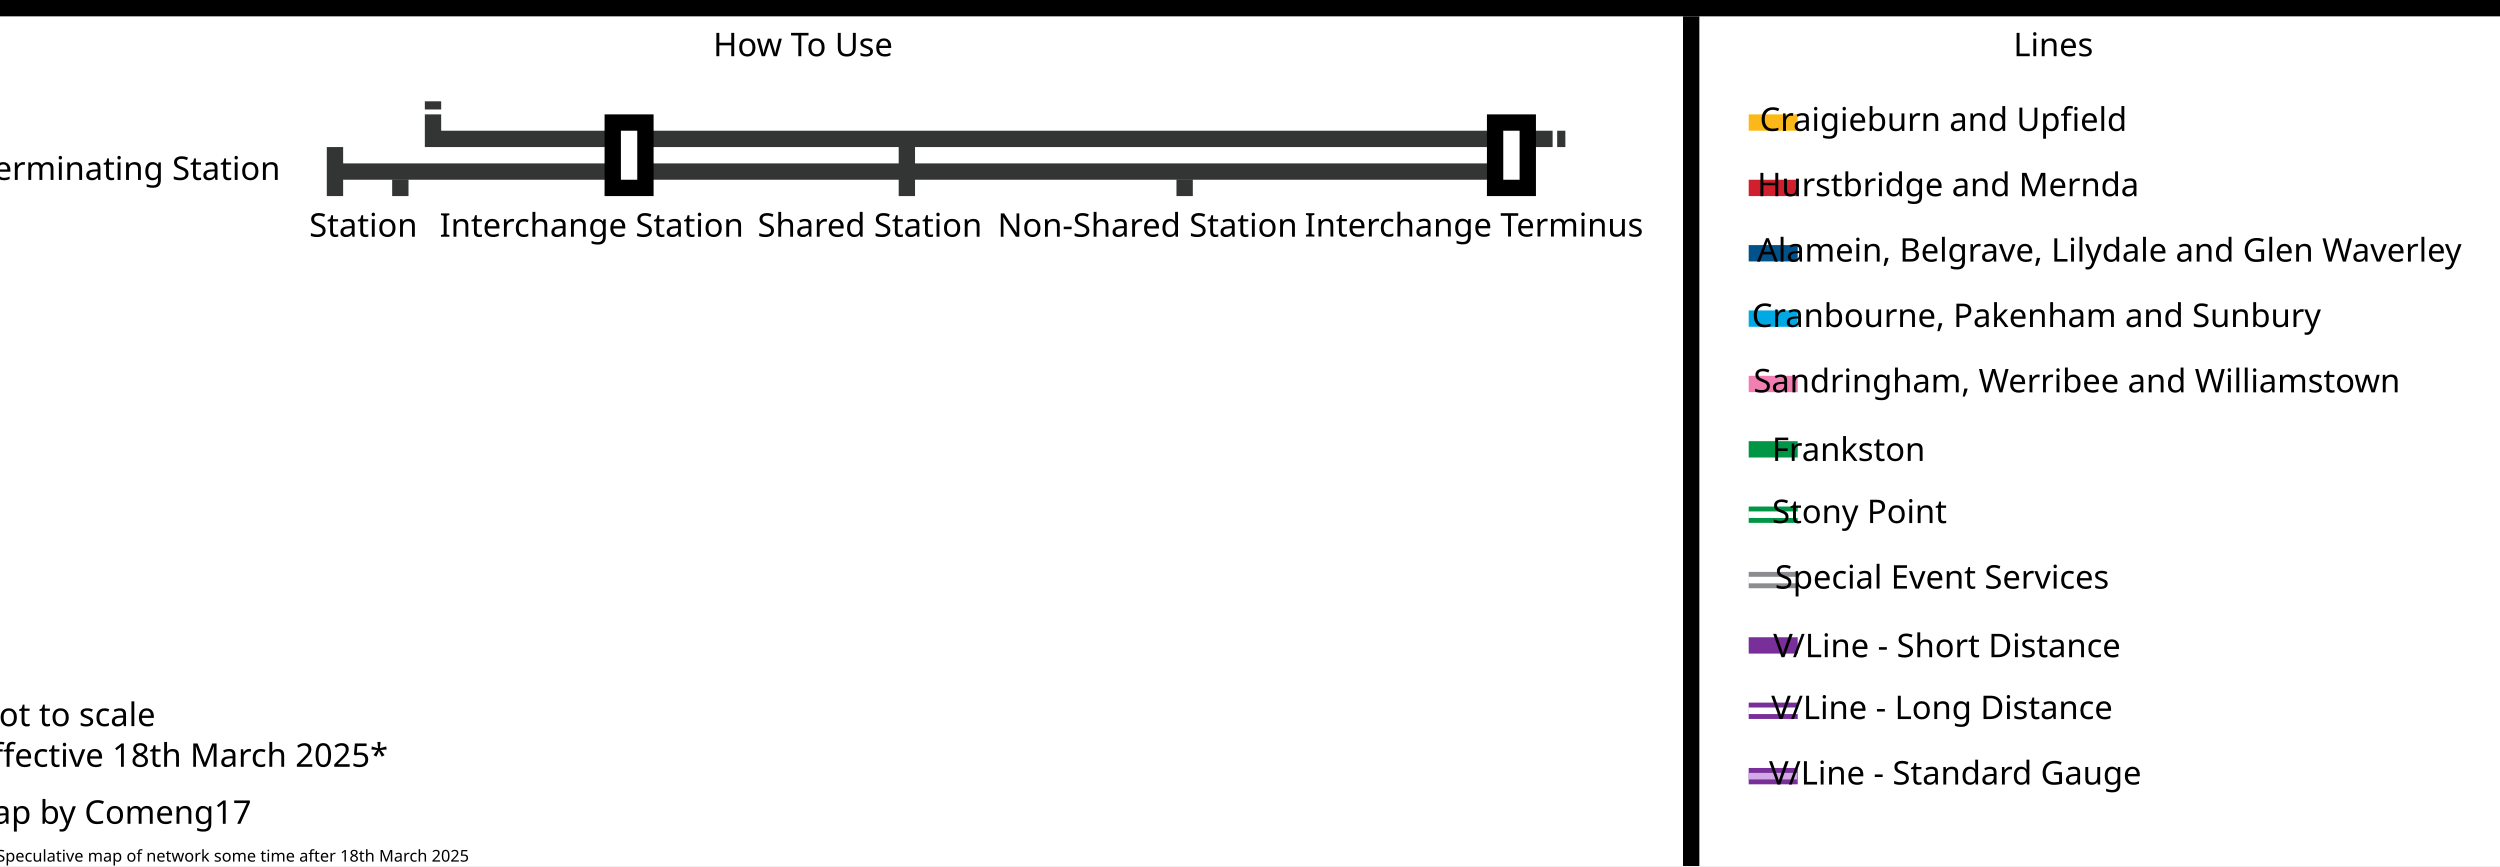
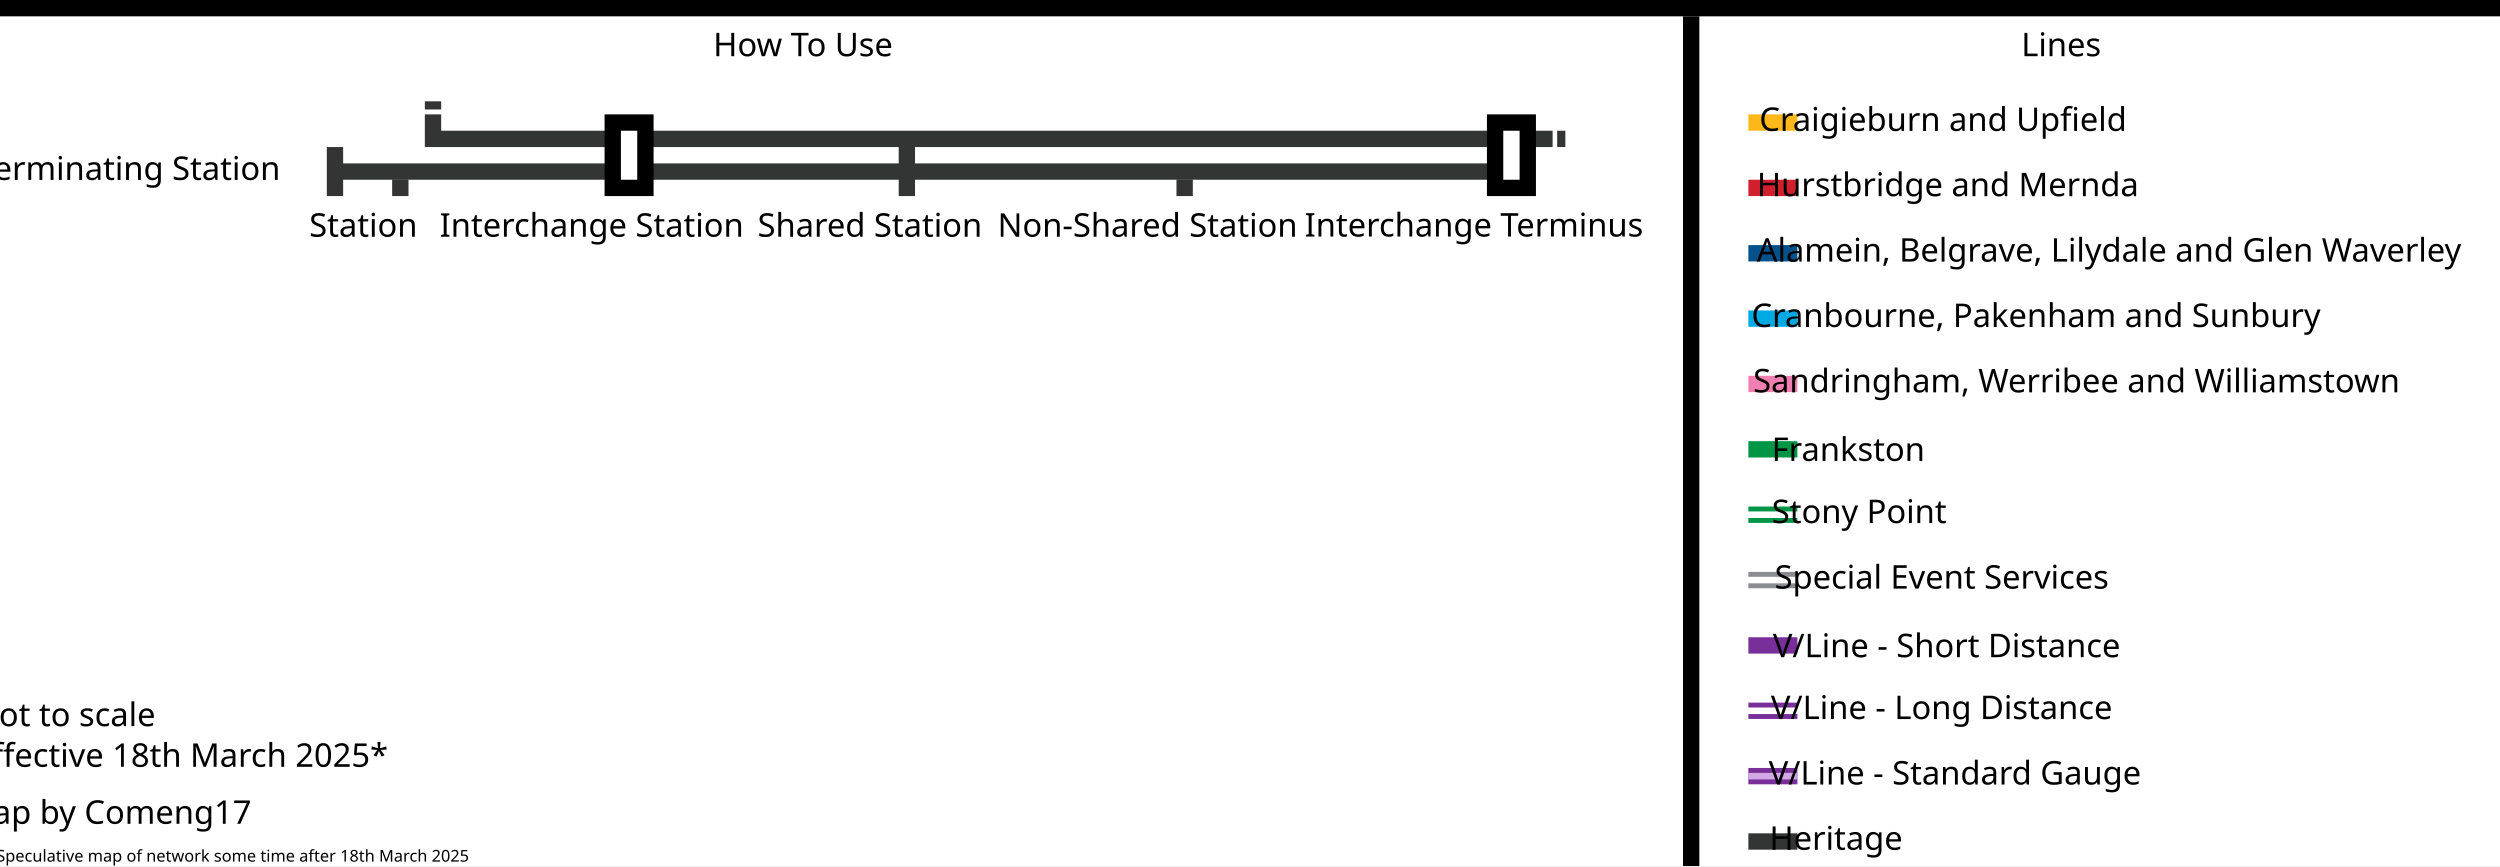
<svg xmlns="http://www.w3.org/2000/svg" width="7650" height="2650" viewBox="0 0 2024.063 701.146" version="1.1" id="svg5" xml:space="preserve">
  <defs id="defs2" />
  <g id="layer1" transform="translate(3333.75,1957.917)">
    <g id="g411" transform="translate(0,-1.0507812e-5)">
-       <rect style="display:inline;fill:#000000;fill-opacity:1;stroke-width:578.053;stroke-linecap:square" id="rect398" width="1349.375" height="674.687" x="-3333.75" y="-1944.688" />
-       <rect style="display:inline;fill:#000000;fill-opacity:1;stroke-width:400.649;stroke-linecap:square" id="rect413" width="648.229" height="674.687" x="-1971.146" y="-1944.688" />
+       <rect style="display:inline;fill:#000000;fill-opacity:1;stroke-width:586.547;stroke-linecap:square" id="rect398" width="1362.604" height="687.917" x="-3333.75" y="-1944.688" />
+       <rect style="display:inline;fill:#000000;fill-opacity:1;stroke-width:404.558;stroke-linecap:square" id="rect413" width="648.229" height="687.917" x="-1957.917" y="-1944.688" />
    </g>
    <rect style="fill:#ffffff;fill-opacity:1;stroke-width:2064.05;stroke-linecap:square" id="rect593-5" width="2024.062" height="701.146" x="-3333.75" y="-1957.917" />
    <g id="g2342-4" style="display:inline" transform="matrix(0.1,0,0,0.1443272,-3320.521,-1944.688)">
      <rect style="fill:#000000;fill-opacity:1;stroke-width:481.072;stroke-linecap:square" id="rect2331-0" width="132.292" height="4766.368" x="13493.75" y="-1.44895e-14" />
      <rect style="fill:#000000;fill-opacity:1;stroke-width:825.189;stroke-linecap:square" id="rect9896-8" width="20240.625" height="91.661" x="-132.292" y="-91.661" />
    </g>
    <g id="g7930" transform="matrix(0.1,0,0,0.1183432,-2394.214,-1944.688)">
      <g id="g7933" transform="translate(0,223.5726)">
-         <g id="g8011" transform="matrix(6,0,0,1,-114458.76,-7713.266)">
+         <rect style="fill:#333434;fill-opacity:1;stroke:none;stroke-width:22.396;stroke-linecap:square;stroke-dasharray:none;stroke-opacity:1" id="rect10348" width="111.786" height="396.875" x="-5477.536" y="4759.852" transform="rotate(-90)" />
+         <g id="g8011" transform="matrix(6,0,0,1,-114461.41,-7713.266)">
          <rect style="fill:#782f9a;fill-opacity:1;stroke:none;stroke-width:0.963;stroke-linecap:square;stroke-dasharray:none;stroke-opacity:1" id="rect8003" width="6.615" height="12.404" x="-1346.729" y="-181.101" transform="matrix(10,0,0,9.011836,33337.5,14263.924)" />
          <rect style="fill:#d2a9e5;fill-opacity:1;stroke:none;stroke-width:0.606;stroke-linecap:square;stroke-dasharray:none;stroke-opacity:1" id="rect8005" width="6.545" height="4.962" x="-1346.729" y="-177.38" transform="matrix(10,0,0,9.011836,33337.5,14263.924)" />
        </g>
-         <g id="g7978" transform="matrix(0,-0.845,1.183432,0,-13451.417,16879.754)">
+         <g id="g7978" transform="matrix(0,-0.845,1.183432,0,-13454.063,16879.754)">
          <rect style="fill:#782f9a;fill-opacity:1;stroke:none;stroke-width:22.396;stroke-linecap:square;stroke-dasharray:none;stroke-opacity:1" id="rect7970" width="132.292" height="335.359" x="14552.081" y="15390.761" />
          <rect style="fill:#ffffff;fill-opacity:1;stroke:none;stroke-width:14.259;stroke-linecap:square;stroke-dasharray:none;stroke-opacity:1" id="rect7972" width="52.917" height="339.831" x="14591.769" y="15388.524" />
        </g>
-         <rect style="fill:#782f9a;fill-opacity:1;stroke:none;stroke-width:22.396;stroke-linecap:square;stroke-dasharray:none;stroke-opacity:1" id="rect7967" width="111.786" height="396.875" x="-4136.1" y="4762.5" transform="rotate(-90)" />
-         <g id="g7990" transform="translate(-25661.939,-8272.198)">
+         <rect style="fill:#782f9a;fill-opacity:1;stroke:none;stroke-width:22.396;stroke-linecap:square;stroke-dasharray:none;stroke-opacity:1" id="rect7967" width="111.786" height="396.875" x="-4136.1" y="4759.854" transform="rotate(-90)" />
+         <g id="g7990" transform="translate(-25664.585,-8272.198)">
          <rect style="fill:#8a8c8f;fill-opacity:1;stroke:none;stroke-width:22.396;stroke-linecap:square;stroke-dasharray:none;stroke-opacity:1" id="rect7980" width="396.875" height="111.786" x="30424.439" y="11849.365" />
          <rect style="fill:#ffffff;fill-opacity:1;stroke:none;stroke-width:14.259;stroke-linecap:square;stroke-dasharray:none;stroke-opacity:1" id="rect7982" width="402.167" height="44.715" x="30421.793" y="11882.901" />
        </g>
-         <g id="g8000" transform="matrix(0,-0.845,1.183432,0,-34790.063,38119.184)">
+         <g id="g8000" transform="matrix(0,-0.845,1.183432,0,-34792.709,38119.184)">
          <rect style="fill:#009645;fill-opacity:1;stroke:none;stroke-width:22.396;stroke-linecap:square;stroke-dasharray:none;stroke-opacity:1" id="rect7992" width="132.292" height="335.359" x="41275" y="33421.918" />
          <rect style="fill:#ffffff;fill-opacity:1;stroke:none;stroke-width:14.259;stroke-linecap:square;stroke-dasharray:none;stroke-opacity:1" id="rect7994" width="52.917" height="339.831" x="41314.688" y="33419.68" />
        </g>
-         <rect style="fill:#009645;fill-opacity:1;stroke:none;stroke-width:22.396;stroke-linecap:square;stroke-dasharray:none;stroke-opacity:1" id="rect7961" width="396.875" height="111.786" x="4762.5" y="2682.875" />
-         <rect style="fill:#f17fb1;fill-opacity:1;stroke:none;stroke-width:22.396;stroke-linecap:square;stroke-dasharray:none;stroke-opacity:1" id="rect7964" width="396.875" height="111.786" x="4762.5" y="2235.729" />
-         <rect style="fill:#00a8e4;fill-opacity:1;stroke:none;stroke-width:22.396;stroke-linecap:square;stroke-dasharray:none;stroke-opacity:1" id="rect7958" width="396.875" height="111.786" x="4762.5" y="1788.583" />
-         <rect style="fill:#01518a;fill-opacity:1;stroke:none;stroke-width:22.396;stroke-linecap:square;stroke-dasharray:none;stroke-opacity:1" id="rect7955" width="396.875" height="111.786" x="-5159.374" y="1341.438" transform="scale(-1,1)" />
-         <rect style="display:inline;fill:#d0202e;fill-opacity:1;stroke:none;stroke-width:22.396;stroke-linecap:square;stroke-dasharray:none;stroke-opacity:1" id="rect7951" width="396.875" height="111.786" x="-5159.375" y="894.292" transform="scale(-1,1)" />
-         <rect style="fill:#fcb818;fill-opacity:1;stroke:none;stroke-width:22.396;stroke-linecap:square;stroke-dasharray:none;stroke-opacity:1" id="rect7926" width="111.786" height="396.875" x="447.146" y="4762.5" transform="matrix(0,1,1,0,0,0)" />
+         <rect style="fill:#009645;fill-opacity:1;stroke:none;stroke-width:22.396;stroke-linecap:square;stroke-dasharray:none;stroke-opacity:1" id="rect7961" width="396.875" height="111.786" x="4759.852" y="2682.875" />
+         <rect style="fill:#f17fb1;fill-opacity:1;stroke:none;stroke-width:22.396;stroke-linecap:square;stroke-dasharray:none;stroke-opacity:1" id="rect7964" width="396.875" height="111.786" x="4759.852" y="2235.729" />
+         <rect style="fill:#00a8e4;fill-opacity:1;stroke:none;stroke-width:22.396;stroke-linecap:square;stroke-dasharray:none;stroke-opacity:1" id="rect7958" width="396.875" height="111.786" x="4759.852" y="1788.583" />
+         <rect style="fill:#01518a;fill-opacity:1;stroke:none;stroke-width:22.396;stroke-linecap:square;stroke-dasharray:none;stroke-opacity:1" id="rect7955" width="396.875" height="111.786" x="-5156.727" y="1341.438" transform="scale(-1,1)" />
+         <rect style="display:inline;fill:#d0202e;fill-opacity:1;stroke:none;stroke-width:22.396;stroke-linecap:square;stroke-dasharray:none;stroke-opacity:1" id="rect7951" width="396.875" height="111.786" x="-5156.727" y="894.292" transform="scale(-1,1)" />
+         <rect style="fill:#fcb818;fill-opacity:1;stroke:none;stroke-width:22.396;stroke-linecap:square;stroke-dasharray:none;stroke-opacity:1" id="rect7926" width="111.786" height="396.875" x="447.146" y="4759.852" transform="matrix(0,1,1,0,0,0)" />
      </g>
-       <g id="g9528" transform="translate(0,223.5726)">
+       <g id="g9528" transform="translate(-2.647851,223.5726)">
+         <text xml:space="preserve" style="font-size:243.215px;font-family:'Book Antiqua';-inkscape-font-specification:'Book Antiqua';text-align:center;text-anchor:middle;fill:#00a8e4;fill-opacity:1;stroke:none;stroke-width:164.781;stroke-linecap:square;stroke-dasharray:none;stroke-opacity:1" x="5315.226" y="5959.503" id="text11337" transform="scale(1.087857,0.9192388)">
+           <tspan style="font-style:normal;font-variant:normal;font-weight:normal;font-stretch:normal;font-size:243.215px;font-family:'Network Sans 2019';-inkscape-font-specification:'Network Sans 2019, ';fill:#000000;fill-opacity:1;stroke-width:164.781" x="5315.226" y="5959.503" id="tspan11335">Heritage</tspan>
+         </text>
        <text xml:space="preserve" style="font-size:243.215px;font-family:'Book Antiqua';-inkscape-font-specification:'Book Antiqua';text-align:center;text-anchor:middle;fill:#00a8e4;fill-opacity:1;stroke:none;stroke-width:164.781;stroke-linecap:square;stroke-dasharray:none;stroke-opacity:1" x="6199.678" y="5473.803" id="text9520-4-3" transform="scale(1.087857,0.9192388)">
          <tspan style="font-style:normal;font-variant:normal;font-weight:normal;font-stretch:normal;font-size:243.215px;font-family:'Network Sans 2019';-inkscape-font-specification:'Network Sans 2019, ';fill:#000000;fill-opacity:1;stroke-width:164.781" x="6199.678" y="5473.803" id="tspan9563-6">V/Line - Standard Gauge</tspan>
        </text>
        <text xml:space="preserve" style="font-size:243.215px;font-family:'Book Antiqua';-inkscape-font-specification:'Book Antiqua';text-align:center;text-anchor:middle;fill:#00a8e4;fill-opacity:1;stroke:none;stroke-width:164.781;stroke-linecap:square;stroke-dasharray:none;stroke-opacity:1" x="6100.933" y="4986.643" id="text9520-4-3-2" transform="scale(1.087857,0.9192388)">
          <tspan style="font-style:normal;font-variant:normal;font-weight:normal;font-stretch:normal;font-size:243.215px;font-family:'Network Sans 2019';-inkscape-font-specification:'Network Sans 2019, ';fill:#000000;fill-opacity:1;stroke-width:164.781" x="6100.933" y="4986.643" id="tspan9563-6-7">V/Line - Long Distance</tspan>
        </text>
        <text xml:space="preserve" style="font-size:243.215px;font-family:'Book Antiqua';-inkscape-font-specification:'Book Antiqua';text-align:center;text-anchor:middle;fill:#00a8e4;fill-opacity:1;stroke:none;stroke-width:164.781;stroke-linecap:square;stroke-dasharray:none;stroke-opacity:1" x="6137.901" y="4526.237" id="text9520-4-3-2-8" transform="scale(1.087857,0.9192388)">
          <tspan style="font-style:normal;font-variant:normal;font-weight:normal;font-stretch:normal;font-size:243.215px;font-family:'Network Sans 2019';-inkscape-font-specification:'Network Sans 2019, ';fill:#000000;fill-opacity:1;stroke-width:164.781" x="6137.901" y="4526.237" id="tspan9563-6-7-8">V/Line - Short Distance</tspan>
        </text>
        <text xml:space="preserve" style="font-size:243.215px;font-family:'Book Antiqua';-inkscape-font-specification:'Book Antiqua';text-align:center;text-anchor:middle;fill:#00a8e4;fill-opacity:1;stroke:none;stroke-width:164.781;stroke-linecap:square;stroke-dasharray:none;stroke-opacity:1" x="6101.419" y="4015.971" id="text9520-4-3-2-8-4" transform="scale(1.087857,0.9192388)">
          <tspan style="font-style:normal;font-variant:normal;font-weight:normal;font-stretch:normal;font-size:243.215px;font-family:'Network Sans 2019';-inkscape-font-specification:'Network Sans 2019, ';fill:#000000;fill-opacity:1;stroke-width:164.781" x="6101.419" y="4015.971" id="tspan9563-6-7-8-5">Special Event Services</tspan>
        </text>
        <text xml:space="preserve" style="font-size:243.215px;font-family:'Book Antiqua';-inkscape-font-specification:'Book Antiqua';text-align:center;text-anchor:middle;fill:#00a8e4;fill-opacity:1;stroke:none;stroke-width:164.781;stroke-linecap:square;stroke-dasharray:none;stroke-opacity:1" x="5487.301" y="3528.081" id="text9520-4-3-2-8-4-5" transform="scale(1.087857,0.9192388)">
          <tspan style="font-style:normal;font-variant:normal;font-weight:normal;font-stretch:normal;font-size:243.215px;font-family:'Network Sans 2019';-inkscape-font-specification:'Network Sans 2019, ';fill:#000000;fill-opacity:1;stroke-width:164.781" x="5487.301" y="3528.081" id="tspan9563-6-7-8-5-0">Stony Point</tspan>
        </text>
        <text xml:space="preserve" style="font-size:243.215px;font-family:'Book Antiqua';-inkscape-font-specification:'Book Antiqua';text-align:center;text-anchor:middle;fill:#00a8e4;fill-opacity:1;stroke:none;stroke-width:164.781;stroke-linecap:square;stroke-dasharray:none;stroke-opacity:1" x="5406.188" y="3065.486" id="text9520-4-3-2-8-4-5-2" transform="scale(1.087857,0.9192388)">
          <tspan style="font-style:normal;font-variant:normal;font-weight:normal;font-stretch:normal;font-size:243.215px;font-family:'Network Sans 2019';-inkscape-font-specification:'Network Sans 2019, ';fill:#000000;fill-opacity:1;stroke-width:164.781" x="5406.188" y="3065.486" id="tspan9563-6-7-8-5-0-6">Frankston</tspan>
        </text>
        <text xml:space="preserve" style="font-size:243.215px;font-family:'Book Antiqua';-inkscape-font-specification:'Book Antiqua';text-align:center;text-anchor:middle;fill:#00a8e4;fill-opacity:1;stroke:none;stroke-width:164.781;stroke-linecap:square;stroke-dasharray:none;stroke-opacity:1" x="7104.68" y="2555.22" id="text9520-4-3-2-8-4-5-2-3" transform="scale(1.087857,0.9192388)">
          <tspan style="font-style:normal;font-variant:normal;font-weight:normal;font-stretch:normal;font-size:243.215px;font-family:'Network Sans 2019';-inkscape-font-specification:'Network Sans 2019, ';fill:#000000;fill-opacity:1;stroke-width:164.781" x="7104.68" y="2555.22" id="tspan9563-6-7-8-5-0-6-2">Sandringham, Werribee and Williamstown</tspan>
        </text>
        <text xml:space="preserve" style="font-size:243.215px;font-family:'Book Antiqua';-inkscape-font-specification:'Book Antiqua';text-align:center;text-anchor:middle;fill:#00a8e4;fill-opacity:1;stroke:none;stroke-width:164.781;stroke-linecap:square;stroke-dasharray:none;stroke-opacity:1" x="6803.337" y="2068.789" id="text9520-4-3-2-8-4-5-2-3-5" transform="scale(1.087857,0.9192388)">
          <tspan style="font-style:normal;font-variant:normal;font-weight:normal;font-stretch:normal;font-size:243.215px;font-family:'Network Sans 2019';-inkscape-font-specification:'Network Sans 2019, ';fill:#000000;fill-opacity:1;stroke-width:164.781" x="6803.337" y="2068.789" id="tspan9563-6-7-8-5-0-6-2-9">Cranbourne, Pakenham and Sunbury</tspan>
        </text>
        <text xml:space="preserve" style="font-size:243.215px;font-family:'Book Antiqua';-inkscape-font-specification:'Book Antiqua';text-align:center;text-anchor:middle;fill:#00a8e4;fill-opacity:1;stroke:none;stroke-width:164.781;stroke-linecap:square;stroke-dasharray:none;stroke-opacity:1" x="7346.072" y="1582.359" id="text9520-4" transform="scale(1.087857,0.9192388)">
          <tspan style="font-style:normal;font-variant:normal;font-weight:normal;font-stretch:normal;font-size:243.215px;font-family:'Network Sans 2019';-inkscape-font-specification:'Network Sans 2019, ';fill:#000000;fill-opacity:1;stroke-width:164.781" x="7346.072" y="1582.359" id="tspan9563">Alamein, Belgrave, Lilydale and Glen Waverley</tspan>
        </text>
        <text xml:space="preserve" style="font-size:243.215px;font-family:'Book Antiqua';-inkscape-font-specification:'Book Antiqua';text-align:center;text-anchor:middle;fill:#00a8e4;fill-opacity:1;stroke:none;stroke-width:164.781;stroke-linecap:square;stroke-dasharray:none;stroke-opacity:1" x="6147.021" y="1095.198" id="text9520" transform="scale(1.087857,0.9192388)">
          <tspan style="font-style:normal;font-variant:normal;font-weight:normal;font-stretch:normal;font-size:243.215px;font-family:'Network Sans 2019';-inkscape-font-specification:'Network Sans 2019, ';fill:#000000;fill-opacity:1;stroke-width:164.781" x="6147.021" y="1095.198" id="tspan9518">Hurstbridge and Mernda</tspan>
        </text>
        <text xml:space="preserve" style="font-size:243.215px;font-family:'Book Antiqua';-inkscape-font-specification:'Book Antiqua';text-align:center;text-anchor:middle;fill:#00a8e4;fill-opacity:1;stroke:none;stroke-width:164.781;stroke-linecap:square;stroke-dasharray:none;stroke-opacity:1" x="6111.269" y="609.497" id="text9532" transform="scale(1.087857,0.9192388)">
          <tspan style="font-style:normal;font-variant:normal;font-weight:normal;font-stretch:normal;font-size:243.215px;font-family:'Network Sans 2019';-inkscape-font-specification:'Network Sans 2019, ';fill:#000000;fill-opacity:1;stroke-width:164.781" x="6111.269" y="609.497" id="tspan9530">Craigieburn and Upfield</tspan>
        </text>
      </g>
      <g id="g9801">
-         <text xml:space="preserve" style="font-size:243.215px;font-family:'Book Antiqua';-inkscape-font-specification:'Book Antiqua';text-align:center;text-anchor:middle;fill:#00a8e4;fill-opacity:1;stroke:none;stroke-width:164.781;stroke-linecap:square;stroke-dasharray:none;stroke-opacity:1" x="6929.81" y="-311.316" id="text9793" transform="matrix(1.087857,0,0,0.9192388,-5.8333333e-7,558.9323)">
-           <tspan style="font-style:normal;font-variant:normal;font-weight:normal;font-stretch:normal;font-size:243.215px;font-family:'Network Sans 2019';-inkscape-font-specification:'Network Sans 2019, ';fill:#000000;fill-opacity:1;stroke-width:164.781" x="6929.81" y="-311.316" id="tspan9791">Lines</tspan>
+         <text xml:space="preserve" style="font-size:243.215px;font-family:'Book Antiqua';-inkscape-font-specification:'Book Antiqua';text-align:center;text-anchor:middle;fill:#00a8e4;fill-opacity:1;stroke:none;stroke-width:164.781;stroke-linecap:square;stroke-dasharray:none;stroke-opacity:1" x="6988.181" y="296.722" id="text9793" transform="scale(1.087857,0.9192388)">
+           <tspan style="font-style:normal;font-variant:normal;font-weight:normal;font-stretch:normal;font-size:243.215px;font-family:'Network Sans 2019';-inkscape-font-specification:'Network Sans 2019, ';fill:#000000;fill-opacity:1;stroke-width:164.781" x="6988.181" y="296.722" id="tspan9791">Lines</tspan>
        </text>
      </g>
    </g>
    <g id="g2513-3" transform="matrix(0.1,0,0,0.1183432,-3161.771,-1865.313)">
      <g id="g2524-2" transform="matrix(0,-0.845,1.183432,0,529.1663,1565.01)">
        <g id="g4827-8" transform="translate(264.5833,561.168)">
          <rect style="fill:#333434;fill-opacity:1;stroke-width:612.065;stroke-linecap:square" id="rect2344-6" width="132.292" height="7715.502" x="1322.917" y="444.91" />
          <rect style="fill:#333434;fill-opacity:1;stroke-width:74.407;stroke-linecap:square" id="rect4833-7" width="134.938" height="111.786" x="1452.562" y="444.91" />
          <rect style="fill:#333434;fill-opacity:1;stroke-width:52.095;stroke-linecap:square" id="rect4835-1" width="66.146" height="111.786" x="1627.188" y="444.91" />
          <rect style="fill:#333434;fill-opacity:1;stroke-width:52.095;stroke-linecap:square" id="rect4926-9" width="55.893" height="132.292" x="-8247.605" y="1322.917" transform="rotate(-90)" />
        </g>
        <g id="g4831-0">
          <rect style="fill:#333434;fill-opacity:1;stroke-width:616.573;stroke-linecap:square" id="rect4829-0" width="132.292" height="7829.524" x="1322.917" y="444.91" />
        </g>
      </g>
      <g id="g2528-0" transform="matrix(0,-0.845,1.183432,0,529.1663,1565.01)">
        <g id="g4907-3" transform="matrix(0,-8.45,10,0,-529.1667,10507.927)" style="display:inline">
          <rect style="fill:#000000;fill-opacity:1;stroke:none;stroke-width:111.754;stroke-linecap:square;stroke-dasharray:none;stroke-opacity:1" id="rect4903-2" width="39.688" height="66.146" x="224.896" y="171.979" />
          <rect style="fill:#ffffff;fill-opacity:1;stroke:none;stroke-width:49.978;stroke-linecap:square;stroke-dasharray:none;stroke-opacity:1" id="rect4905-0" width="13.229" height="39.688" x="238.125" y="185.208" />
        </g>
        <rect style="display:inline;fill:#333434;fill-opacity:1;stroke-width:74.407;stroke-linecap:square" id="rect4871-8" width="134.938" height="111.786" x="1190.625" y="6148.256" />
        <rect style="display:inline;fill:#333434;fill-opacity:1;stroke-width:128.031;stroke-linecap:square" id="rect4846-9" width="399.521" height="111.786" x="1190.625" y="4247.886" />
        <g id="g4818-9" transform="matrix(0,-8.45,10,0,-529.1667,4471.459)" style="display:inline">
          <rect style="fill:#000000;fill-opacity:1;stroke:none;stroke-width:111.754;stroke-linecap:square;stroke-dasharray:none;stroke-opacity:1" id="rect4814-9" width="39.688" height="66.146" x="224.896" y="171.979" />
          <rect style="fill:#ffffff;fill-opacity:1;stroke:none;stroke-width:49.978;stroke-linecap:square;stroke-dasharray:none;stroke-opacity:1" id="rect4816-0" width="13.229" height="39.688" x="238.125" y="185.208" />
        </g>
        <rect style="fill:#333434;fill-opacity:1;stroke-width:74.406;stroke-linecap:square" id="rect2505-5" width="134.938" height="111.786" x="1190.625" y="782.505" />
        <rect style="fill:#333434;fill-opacity:1;stroke-width:127.606;stroke-linecap:square" id="rect2455-8" width="396.875" height="111.786" x="1190.625" y="335.359" />
      </g>
      <g id="g2517-9" transform="matrix(0,-0.845,1.183432,0,539.8839,1565.01)">
        <text xml:space="preserve" style="font-size:243.215px;font-family:'Book Antiqua';-inkscape-font-specification:'Book Antiqua';text-align:center;text-anchor:middle;fill:#00a8e4;fill-opacity:1;stroke:none;stroke-width:164.781;stroke-linecap:square;stroke-dasharray:none;stroke-opacity:1" x="9177.119" y="-793.492" id="text2349-9" transform="matrix(0,0.9192389,-1.087857,0,0,0)">
          <tspan style="font-style:normal;font-variant:normal;font-weight:normal;font-stretch:normal;font-size:243.215px;font-family:'Network Sans 2019';-inkscape-font-specification:'Network Sans 2019, ';fill:#000000;fill-opacity:1;stroke-width:164.781" x="9177.119" y="-793.492" id="tspan2347-0">Interchange Terminus</tspan>
        </text>
        <text xml:space="preserve" style="font-size:243.215px;font-family:'Book Antiqua';-inkscape-font-specification:'Book Antiqua';text-align:center;text-anchor:middle;fill:#00a8e4;fill-opacity:1;stroke:none;stroke-width:164.781;stroke-linecap:square;stroke-dasharray:none;stroke-opacity:1" x="6748.007" y="-792.032" id="text4855-3-1" transform="matrix(0,0.9192389,-1.087857,0,0,0)">
          <tspan style="font-style:normal;font-variant:normal;font-weight:normal;font-stretch:normal;font-size:243.215px;font-family:'Network Sans 2019';-inkscape-font-specification:'Network Sans 2019, ';fill:#000000;fill-opacity:1;stroke-width:164.781" x="6748.007" y="-792.032" id="tspan4853-0-7">Non-Shared Station</tspan>
        </text>
        <text xml:space="preserve" style="font-size:243.215px;font-family:'Book Antiqua';-inkscape-font-specification:'Book Antiqua';text-align:center;text-anchor:middle;fill:#00a8e4;fill-opacity:1;stroke:none;stroke-width:164.781;stroke-linecap:square;stroke-dasharray:none;stroke-opacity:1" x="4681.286" y="-792.032" id="text4855-32" transform="matrix(0,0.9192389,-1.087857,0,0,0)">
          <tspan style="font-style:normal;font-variant:normal;font-weight:normal;font-stretch:normal;font-size:243.215px;font-family:'Network Sans 2019';-inkscape-font-specification:'Network Sans 2019, ';fill:#000000;fill-opacity:1;stroke-width:164.781" x="4681.286" y="-792.032" id="tspan4853-1">Shared Station</tspan>
        </text>
        <text xml:space="preserve" style="font-size:243.215px;font-family:'Book Antiqua';-inkscape-font-specification:'Book Antiqua';text-align:center;text-anchor:middle;fill:#00a8e4;fill-opacity:1;stroke:none;stroke-width:164.781;stroke-linecap:square;stroke-dasharray:none;stroke-opacity:1" x="2610.916" y="-792.032" id="text4914-2" transform="matrix(0,0.9192389,-1.087857,0,0,0)">
          <tspan style="font-style:normal;font-variant:normal;font-weight:normal;font-stretch:normal;font-size:243.215px;font-family:'Network Sans 2019';-inkscape-font-specification:'Network Sans 2019, ';fill:#000000;fill-opacity:1;stroke-width:164.781" x="2610.916" y="-792.032" id="tspan4912-5">Interchange Station</tspan>
        </text>
        <text xml:space="preserve" style="font-size:243.215px;font-family:'Book Antiqua';-inkscape-font-specification:'Book Antiqua';text-align:center;text-anchor:middle;fill:#00a8e4;fill-opacity:1;stroke:none;stroke-width:164.781;stroke-linecap:square;stroke-dasharray:none;stroke-opacity:1" x="911.449" y="-792.032" id="text4842-1" transform="matrix(0,0.9192389,-1.087857,0,0,0)">
          <tspan style="font-style:normal;font-variant:normal;font-weight:normal;font-stretch:normal;font-size:243.215px;font-family:'Network Sans 2019';-inkscape-font-specification:'Network Sans 2019, ';fill:#000000;fill-opacity:1;stroke-width:164.781" x="911.449" y="-792.032" id="tspan4840-9">Station</tspan>
        </text>
        <text xml:space="preserve" style="font-size:243.215px;font-family:'Book Antiqua';-inkscape-font-specification:'Book Antiqua';text-align:center;text-anchor:middle;fill:#00a8e4;fill-opacity:1;stroke:none;stroke-width:164.781;stroke-linecap:square;stroke-dasharray:none;stroke-opacity:1" x="-832.161" y="-1214.617" id="text4710-8" transform="matrix(0,0.9192389,-1.087857,0,0,0)">
          <tspan style="font-style:normal;font-variant:normal;font-weight:normal;font-stretch:normal;font-size:243.215px;font-family:'Network Sans 2019';-inkscape-font-specification:'Network Sans 2019, ';fill:#000000;fill-opacity:1;stroke-width:164.781" x="-832.161" y="-1214.617" id="tspan4708-2">Terminating Station</tspan>
        </text>
      </g>
      <g id="g6411-9" transform="translate(-1587.5,-111.7865)">
        <text xml:space="preserve" style="font-size:121.608px;font-family:'Book Antiqua';-inkscape-font-specification:'Book Antiqua';text-align:center;text-anchor:middle;fill:#00a8e4;fill-opacity:1;stroke:none;stroke-width:164.781;stroke-linecap:square;stroke-dasharray:none;stroke-opacity:1" x="1718.625" y="5682.965" id="text1479" transform="matrix(1.087856,0,0,0.9192393,-0.00100034,-1.0954975e-5)">
          <tspan style="font-style:normal;font-variant:normal;font-weight:normal;font-stretch:normal;font-size:121.608px;font-family:'Network Sans 2019';-inkscape-font-specification:'Network Sans 2019, ';fill:#000000;fill-opacity:1;stroke-width:164.781" x="1718.625" y="5682.965" id="tspan1477">*Speculative map of network some time after 18th March 2025</tspan>
        </text>
        <text xml:space="preserve" style="font-size:243.215px;font-family:'Book Antiqua';-inkscape-font-specification:'Book Antiqua';text-align:center;text-anchor:middle;fill:#00a8e4;fill-opacity:1;stroke:none;stroke-width:164.781;stroke-linecap:square;stroke-dasharray:none;stroke-opacity:1" x="961.672" y="5401.325" id="text6419-4" transform="scale(1.087857,0.9192388)">
          <tspan style="font-style:normal;font-variant:normal;font-weight:normal;font-stretch:normal;font-size:243.215px;font-family:'Network Sans 2019';-inkscape-font-specification:'Network Sans 2019, ';fill:#000000;fill-opacity:1;stroke-width:164.781" x="961.672" y="5401.325" id="tspan6423-5">Map by Comeng17</tspan>
        </text>
        <text xml:space="preserve" style="font-size:243.215px;font-family:'Book Antiqua';-inkscape-font-specification:'Book Antiqua';text-align:center;text-anchor:middle;fill:#00a8e4;fill-opacity:1;stroke:none;stroke-width:164.781;stroke-linecap:square;stroke-dasharray:none;stroke-opacity:1" x="1509.149" y="4977.155" id="text1473" transform="matrix(1.087856,0,0,0.9192393,-0.00100034,-1.0954975e-5)">
          <tspan style="font-style:normal;font-variant:normal;font-weight:normal;font-stretch:normal;font-size:243.215px;font-family:'Network Sans 2019';-inkscape-font-specification:'Network Sans 2019, ';fill:#000000;fill-opacity:1;stroke-width:164.781" x="1509.149" y="4977.155" id="tspan1471">Effective 18th March 2025*</tspan>
        </text>
        <text xml:space="preserve" style="font-size:243.215px;font-family:'Book Antiqua';-inkscape-font-specification:'Book Antiqua';text-align:center;text-anchor:middle;fill:#00a8e4;fill-opacity:1;stroke:none;stroke-width:164.781;stroke-linecap:square;stroke-dasharray:none;stroke-opacity:1" x="645.006" y="4674.598" id="text6415-8" transform="scale(1.087857,0.9192388)">
          <tspan style="font-style:normal;font-variant:normal;font-weight:normal;font-stretch:normal;font-size:243.215px;font-family:'Network Sans 2019';-inkscape-font-specification:'Network Sans 2019, ';fill:#000000;fill-opacity:1;stroke-width:164.781" x="645.006" y="4674.598" id="tspan6413-5">Not to scale</tspan>
        </text>
        <text xml:space="preserve" style="font-size:243.215px;font-family:'Book Antiqua';-inkscape-font-specification:'Book Antiqua';text-align:center;text-anchor:middle;fill:#00a8e4;fill-opacity:1;stroke:none;stroke-width:164.781;stroke-linecap:square;stroke-dasharray:none;stroke-opacity:1" x="6139.361" y="-311.316" id="text7937-3" transform="scale(1.087857,0.9192388)">
          <tspan style="font-style:normal;font-variant:normal;font-weight:normal;font-stretch:normal;font-size:243.215px;font-family:'Network Sans 2019';-inkscape-font-specification:'Network Sans 2019, ';fill:#000000;fill-opacity:1;stroke-width:164.781" x="6139.361" y="-311.316" id="tspan7935-0">How To Use</tspan>
        </text>
      </g>
    </g>
  </g>
</svg>
